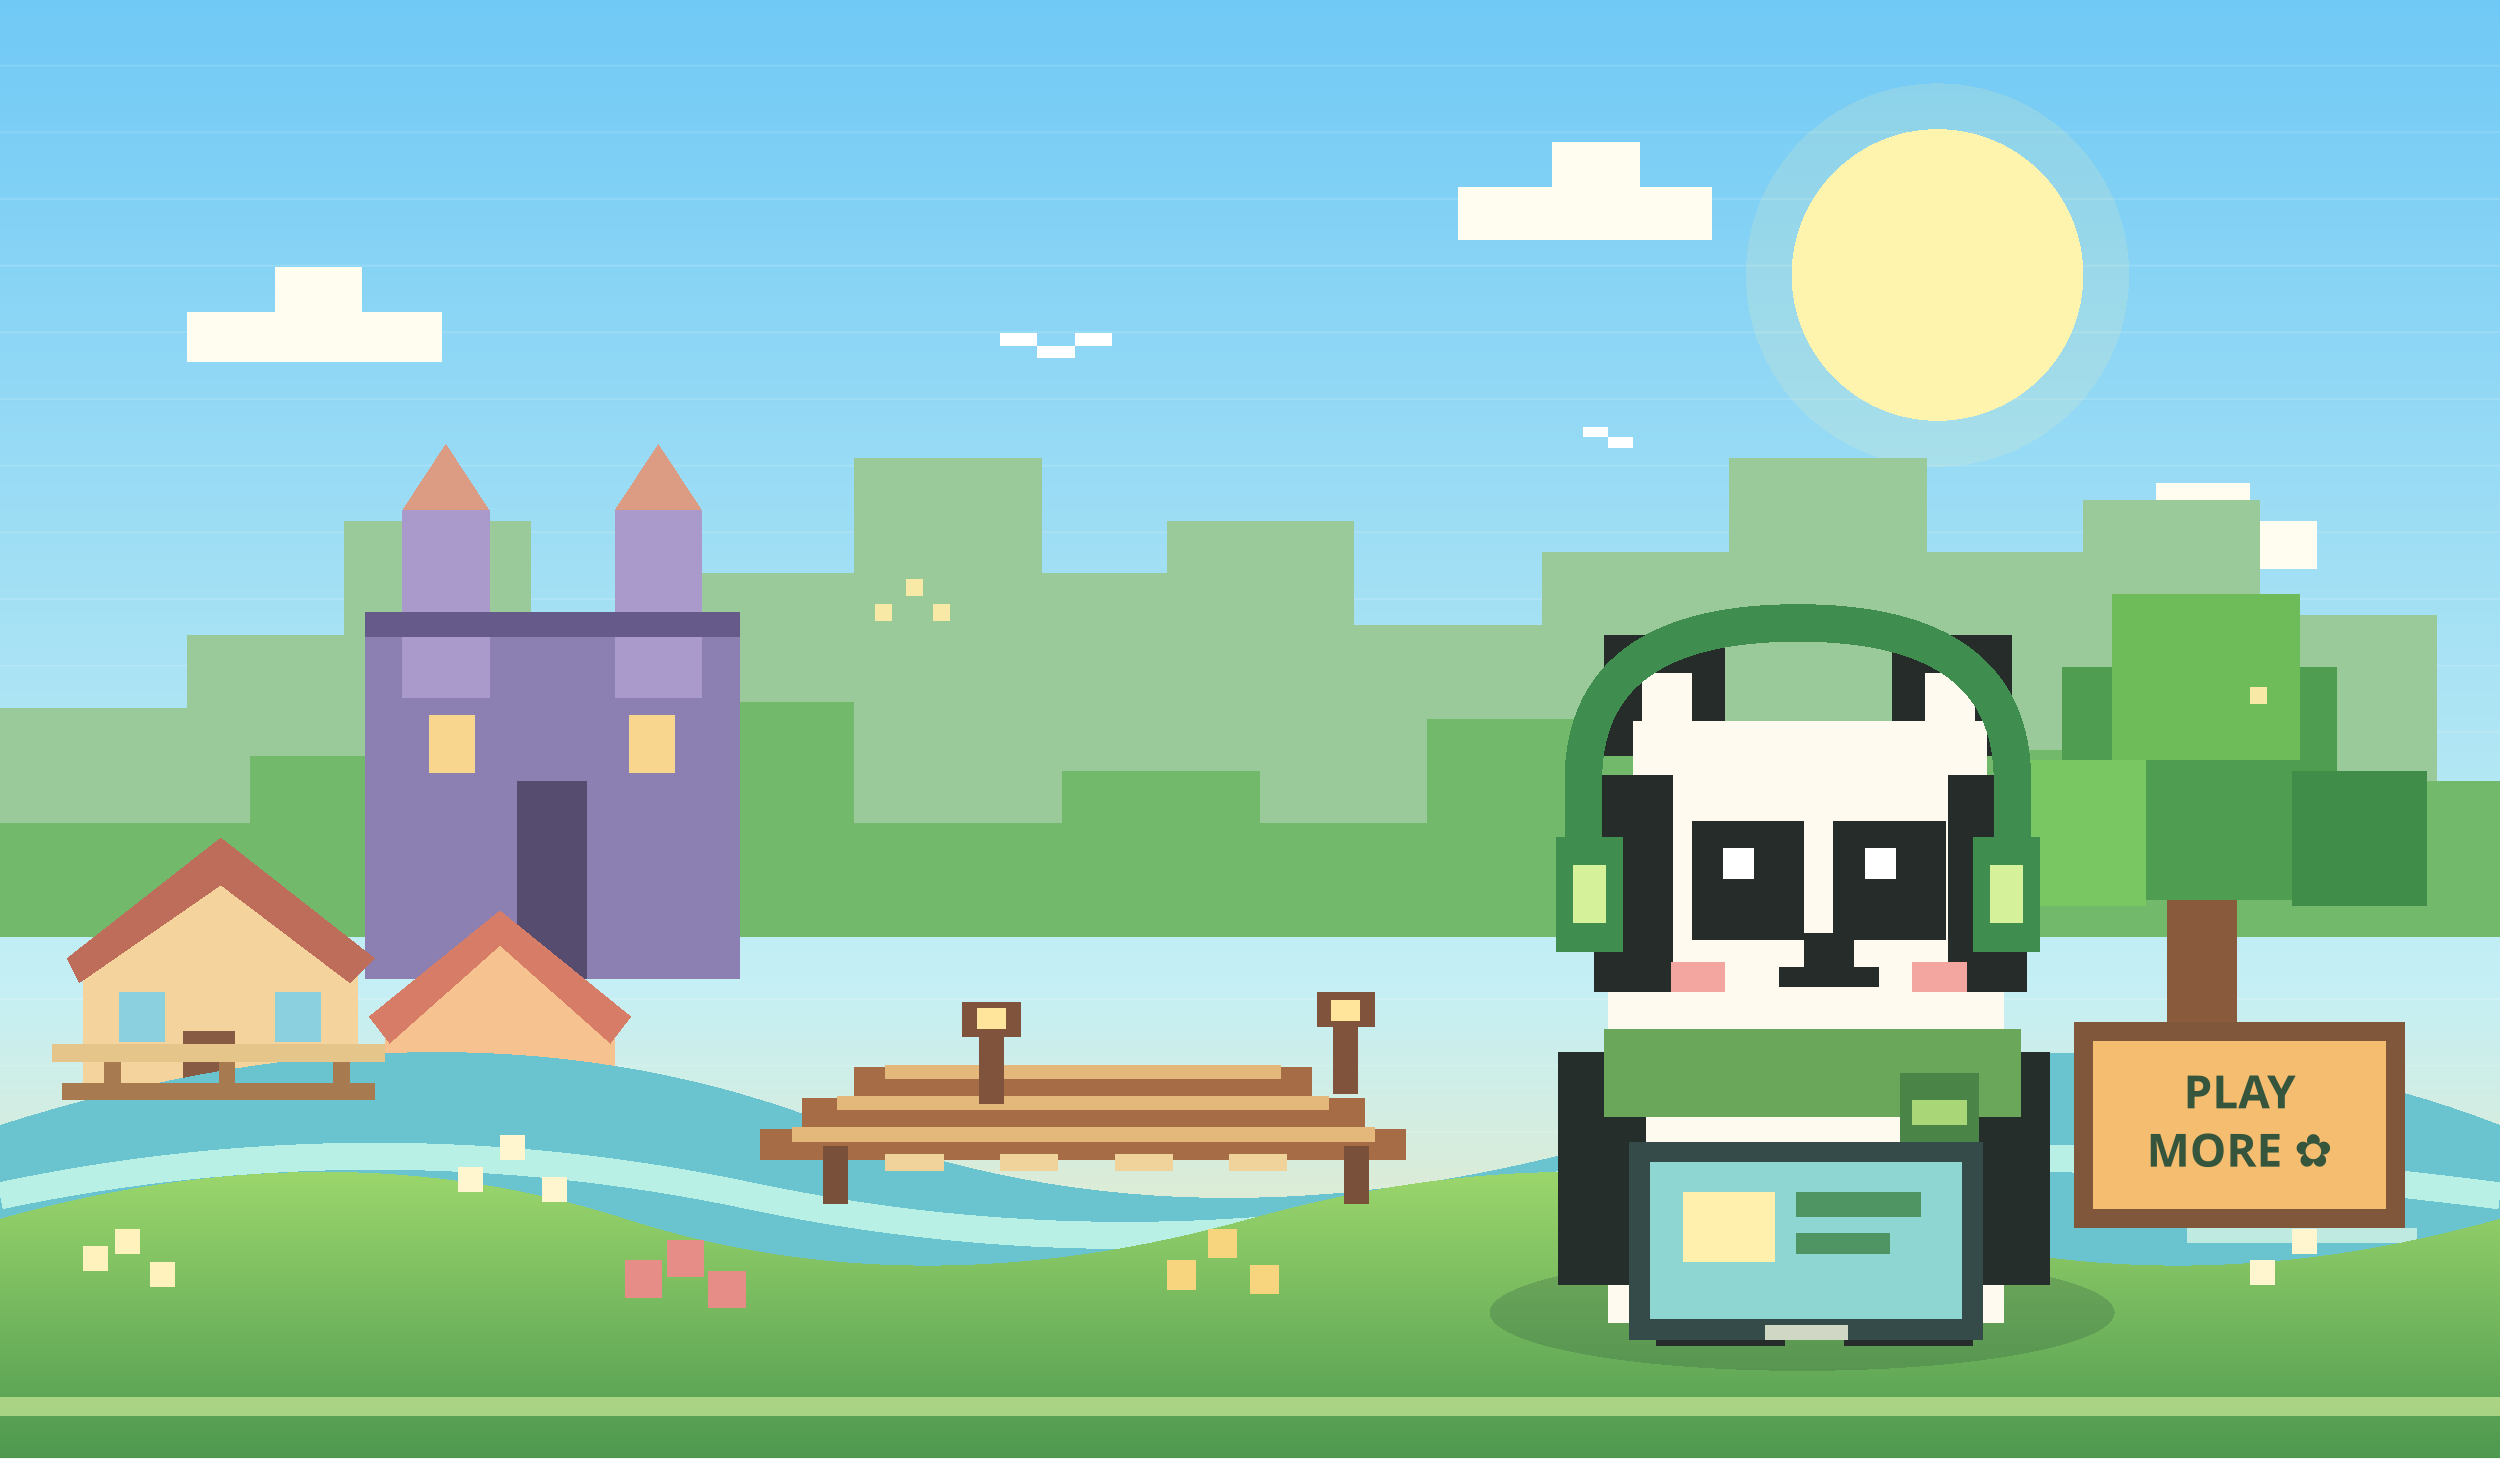
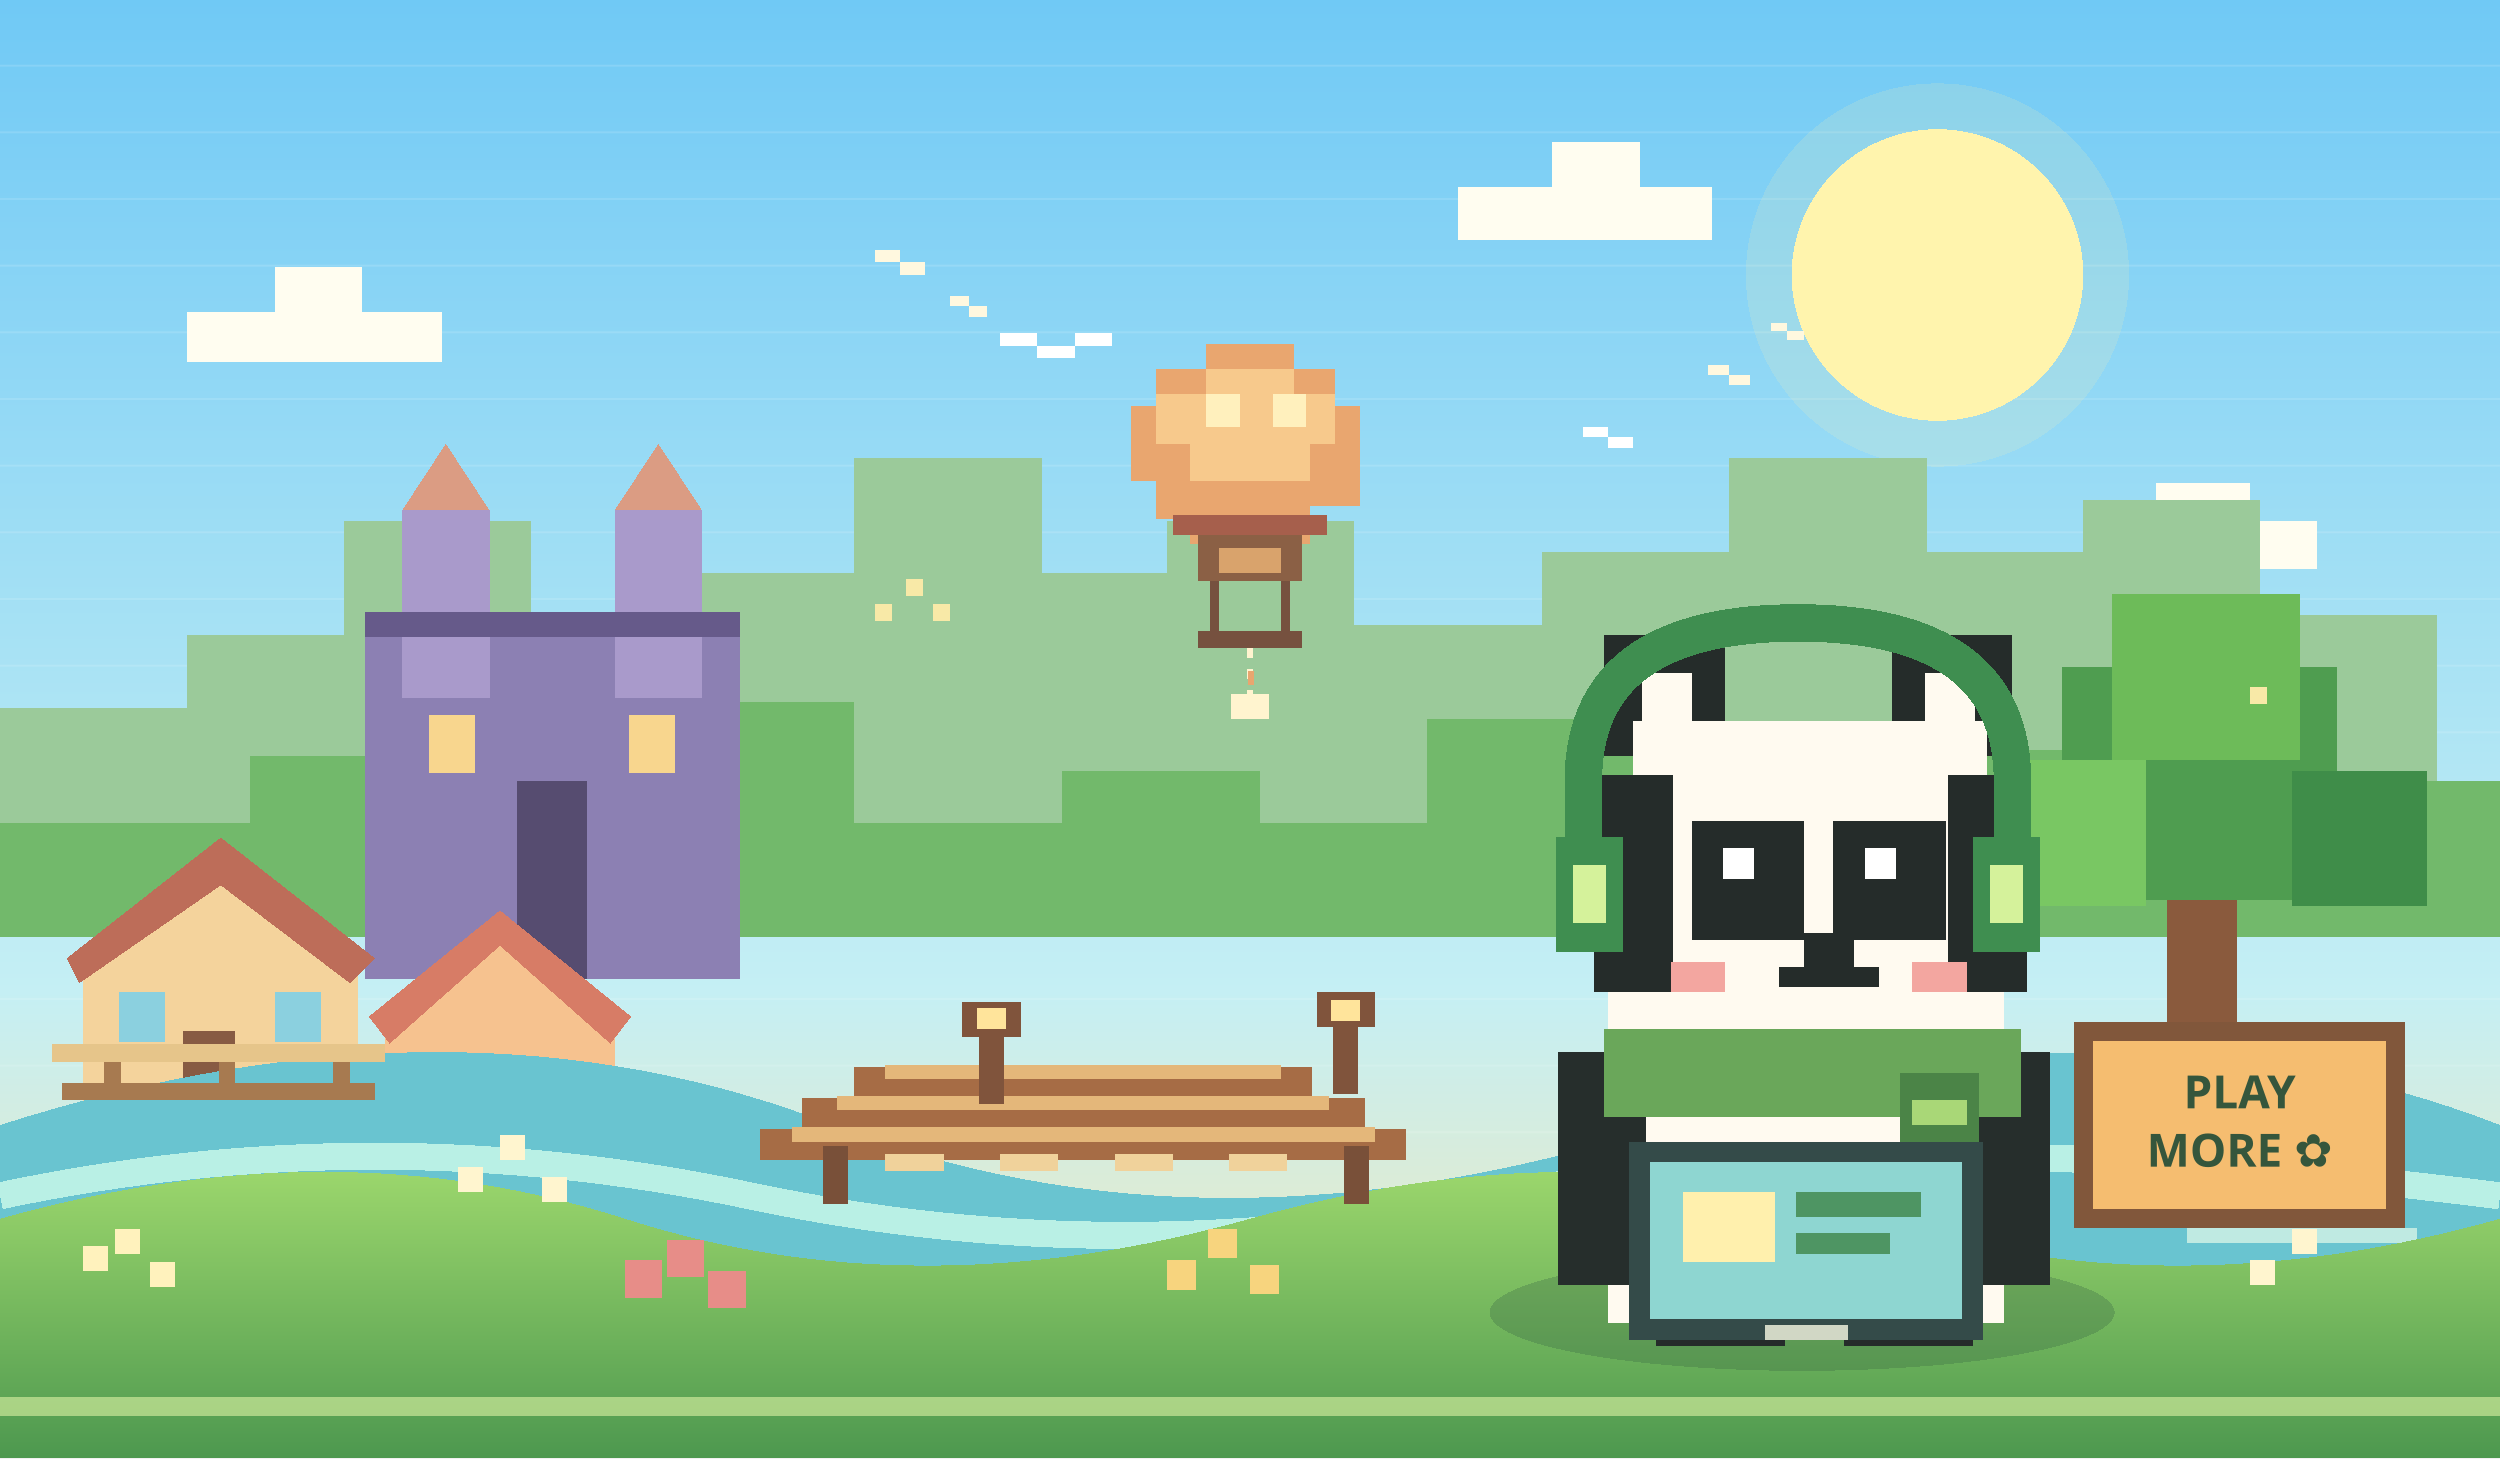
<svg xmlns="http://www.w3.org/2000/svg" viewBox="0 0 1200 700" shape-rendering="crispEdges">
  <defs>
    <linearGradient id="sky" x2="0" y2="1">
      <stop stop-color="#70c9f5" />
      <stop offset=".68" stop-color="#c5eff4" />
      <stop offset="1" stop-color="#f9e7b0" />
    </linearGradient>
    <linearGradient id="grass" x2="0" y2="1">
      <stop stop-color="#9bd66c" />
      <stop offset="1" stop-color="#4d984f" />
    </linearGradient>
    <pattern id="pixels" width="32" height="32" patternUnits="userSpaceOnUse">
      <path d="M0 31.5H32" stroke="#fff" opacity=".12" />
    </pattern>
  </defs>
  <rect width="1200" height="700" fill="url(#sky)" />
  <rect width="1200" height="700" fill="url(#pixels)" />
  <circle cx="930" cy="132" r="70" fill="#fff4ad" />
  <circle cx="930" cy="132" r="92" fill="#fff4ad" opacity=".16" />
  <g fill="#fffdf0">
    <path d="M90 150h42v-22h42v22h38v24H90zM700 90h45V68h42v22h35v25H700zM1000 250h35v-18h45v18h32v23h-112z" />
  </g>
  <path d="M0 420V340h90v-35h75v-55h90v55h70v-30h85v-55h90v55h60v-25h90v50h90v-35h90v-45h95v45h75v-25h85v55h85v140z" fill="#9bca9a" />
  <path d="M0 450v-55h120v-32h100v32h75v-58h115v58h100v-25h95v25h80v-50h120v50h90v-35h110v35h95v-20h100v75z" fill="#72b96b" />
  <g transform="translate(175 245)">
    <rect x="0" y="55" width="180" height="170" fill="#8c80b3" />
    <rect x="18" y="0" width="42" height="90" fill="#a99acb" />
    <rect x="120" y="0" width="42" height="90" fill="#a99acb" />
    <path d="M18 0h42L39 -32zM120 0h42l-21 -32z" fill="#db9c83" />
    <rect x="73" y="130" width="34" height="95" fill="#564c70" />
    <rect x="31" y="98" width="22" height="28" fill="#f8d68e" />
    <rect x="127" y="98" width="22" height="28" fill="#f8d68e" />
    <path d="M0 55h180" stroke="#665a8a" stroke-width="12" />
  </g>
  <g transform="translate(40 410)">
    <g>
      <path d="M0 48 66 0l66 48v95H0z" fill="#f4d39c" />
      <path d="M-8 50 66 -8l74 58-12 12-62-47L-2 62z" fill="#bd6d59" />
      <rect x="48" y="85" width="25" height="58" fill="#875b43" />
      <rect x="17" y="66" width="22" height="24" fill="#8bd0df" />
      <rect x="92" y="66" width="22" height="24" fill="#8bd0df" />
    </g>
    <g transform="translate(145 35)">
      <path d="M0 42 55 0l55 42v90H0z" fill="#f6c28f" />
      <path d="M-8 43 55 -8l63 51-10 13L55 9 2 56z" fill="#d77c66" />
      <rect x="42" y="76" width="24" height="56" fill="#805541" />
      <rect x="12" y="60" width="19" height="21" fill="#9bd7e6" />
    </g>
  </g>
  <path d="M0 540q220-70 400 0t400 0 400 0v160H0z" fill="#69c4d0" />
  <path d="M0 574q180-38 360 0t360 0 480 0" fill="none" stroke="#b9f0e5" stroke-width="13" />
  <path d="M30 635h190m70-22h145m390 10h160m65-30h110" stroke="#d5f4e6" stroke-width="7" opacity=".8" />
  <path d="M0 585q160-45 300 0t300 0 300 0 300 0v115H0z" fill="url(#grass)" />
  <g>
    <rect x="1040" y="380" width="34" height="190" fill="#8a5a3d" />
    <rect x="990" y="320" width="132" height="112" fill="#4f9d50" />
    <rect x="1014" y="285" width="90" height="80" fill="#6dbb59" />
    <rect x="960" y="365" width="70" height="70" fill="#79c763" />
    <rect x="1100" y="370" width="65" height="65" fill="#3f8d49" />
  </g>
  <g fill="#fff2bd">
    <rect x="40" y="598" width="12" height="12" />
    <rect x="55" y="590" width="12" height="12" />
    <rect x="72" y="606" width="12" height="12" />
    <rect x="880" y="610" width="12" height="12" />
    <rect x="896" y="600" width="12" height="12" />
+   </g>
+   <g transform="translate(535 165)" shape-rendering="crispEdges">
+     <path d="M44 0h42v12h20v18h12v48H94v18H36V84H20V66H8V30h12V12h24z" fill="#e9a66f" />
+     <path d="M44 12h42v12h20v24H94v18H36V48H20V24h24z" fill="#f7c98c" />
+     <path d="M44 24h16v16H44zM76 24h16v16H76z" fill="#fff0bd" />
+     <path d="M28 82h74v10H28z" fill="#a65f4c" />
+     <path d="M40 92h50v22H40z" fill="#8b6045" />
+     <path d="M50 98h30v12H50z" fill="#d9a36c" />
+     <path d="M48 114v24m34-24v24" stroke="#76513f" stroke-width="4" />
+     <path d="M40 138h50v8H40z" fill="#76513f" />
+     <path d="M65 146v22" stroke="#fff4cf" stroke-width="3" stroke-dasharray="5 5" />
+     <path d="M56 168h18v12H56z" fill="#fff4cf" />
+     <path d="M64 164h3v-7h-3z" fill="#e9a66f" />
+   </g>
+   <g fill="#fff8df">
+     <path d="M420 120h12v6h12v6h-12v-6h-12zM456 142h9v5h9v5h-9v-5h-9z" />
+     <path d="M820 175h10v5h10v5h-10v-5h-10zM850 155h8v4h8v4h-8v-4h-8z" />
  </g>
  <g transform="translate(690 270)">
    <ellipse cx="175" cy="360" rx="150" ry="28" fill="#315f42" opacity=".28" />
    <rect x="82" y="205" width="190" height="160" fill="#fffaf0" />
    <rect x="58" y="235" width="42" height="112" fill="#262e2c" />
    <rect x="252" y="235" width="42" height="112" fill="#262e2c" />
    <rect x="105" y="340" width="62" height="36" fill="#252c2a" />
    <rect x="195" y="340" width="62" height="36" fill="#252c2a" />
    <rect x="80" y="35" width="58" height="58" fill="#252c2a" />
    <rect x="218" y="35" width="58" height="58" fill="#252c2a" />
    <rect x="98" y="53" width="24" height="24" fill="#fffaf0" />
    <rect x="234" y="53" width="24" height="24" fill="#fffaf0" />
    <rect x="94" y="76" width="170" height="160" fill="#fffaf0" />
    <rect x="75" y="102" width="38" height="104" fill="#252c2a" />
    <rect x="245" y="102" width="38" height="104" fill="#252c2a" />
    <rect x="122" y="124" width="54" height="57" fill="#252c2a" />
    <rect x="190" y="124" width="54" height="57" fill="#252c2a" />
    <rect x="137" y="137" width="15" height="15" fill="#fff" />
    <rect x="205" y="137" width="15" height="15" fill="#fff" />
    <rect x="176" y="178" width="24" height="16" fill="#252c2a" />
    <rect x="164" y="194" width="48" height="10" fill="#252c2a" />
    <rect x="112" y="192" width="26" height="14" fill="#f3a6a0" />
    <rect x="228" y="192" width="26" height="14" fill="#f3a6a0" />
    <path d="M70 145V105q0-76 103-76t103 76v40" fill="none" stroke="#3f8e50" stroke-width="18" />
    <rect x="57" y="132" width="32" height="55" fill="#3f8e50" />
    <rect x="257" y="132" width="32" height="55" fill="#3f8e50" />
    <rect x="65" y="145" width="16" height="28" fill="#d5f29b" />
    <rect x="265" y="145" width="16" height="28" fill="#d5f29b" />
    <path d="M80 224h200v42H80z" fill="#6aa75a" />
    <path d="M222 245h38v75h-38z" fill="#4b8447" />
    <path d="M228 258h26v12h-26z" fill="#a9d777" />
    <rect x="92" y="278" width="170" height="95" fill="#344b49" />
    <rect x="102" y="288" width="150" height="75" fill="#8ed6d1" />
    <rect x="118" y="302" width="44" height="34" fill="#fff0ad" />
    <rect x="172" y="302" width="60" height="12" fill="#4e9563" />
    <rect x="172" y="322" width="45" height="10" fill="#4e9563" />
    <rect x="157" y="366" width="40" height="7" fill="#d1d7c5" />
  </g>
  <g transform="translate(1000 495)">
    <rect x="0" y="0" width="150" height="90" fill="#f5bd70" stroke="#81573b" stroke-width="9" />
    <text x="75" y="37" text-anchor="middle" font-family="Verdana,sans-serif" font-size="22" font-weight="900" fill="#35563c">PLAY</text>
    <text x="75" y="65" text-anchor="middle" font-family="Verdana,sans-serif" font-size="22" font-weight="900" fill="#35563c">MORE ✿</text>
  </g>
  <g shape-rendering="crispEdges">
    <path d="M365 542h310v15H365zM385 527h270v15H385zM410 512h220v15H410z" fill="#a66c45" />
    <path d="M380 541h280v7H380zM402 526h236v7H402zM425 511h190v7H425z" fill="#e4b77a" />
    <path d="M395 550h12v28h-12zm250 0h12v28h-12z" fill="#795039" />
    <path d="M425 554h28v8h-28zm55 0h28v8h-28zm55 0h28v8h-28zm55 0h28v8h-28z" fill="#f0d29b" />
    <path d="M470 495h12v35h-12zm-8-14h28v17h-28zM640 490h12v35h-12zm-8-14h28v17h-28z" fill="#80543c" />
    <rect x="469" y="484" width="14" height="10" fill="#ffe49b" />
    <rect x="639" y="480" width="14" height="10" fill="#ffe49b" />
    <path d="M30 520h150v8H30zm20-18h8v18h-8zm55 0h8v18h-8zm55 0h8v18h-8z" fill="#a77a50" />
    <path d="M25 510h160v-9H25z" fill="#e6c58a" />
    <g fill="#fff5cf">
      <rect x="220" y="560" width="12" height="12" />
      <rect x="240" y="545" width="12" height="12" />
      <rect x="260" y="565" width="12" height="12" />
      <rect x="1080" y="605" width="12" height="12" />
      <rect x="1100" y="590" width="12" height="12" />
    </g>
    <g fill="#e78d88">
      <rect x="300" y="605" width="18" height="18" />
      <rect x="320" y="595" width="18" height="18" />
      <rect x="340" y="610" width="18" height="18" />
    </g>
    <g fill="#f7d47e">
      <rect x="560" y="605" width="14" height="14" />
      <rect x="580" y="590" width="14" height="14" />
      <rect x="600" y="607" width="14" height="14" />
    </g>
    <g fill="#fff">
      <path d="M480 160h18v6h-18zm18 6h18v6h-18zm18-6h18v6h-18zM760 205h12v5h-12zm12 5h12v5h-12z" />
    </g>
    <g fill="#f8e9a7">
      <rect x="420" y="290" width="8" height="8" />
      <rect x="435" y="278" width="8" height="8" />
      <rect x="448" y="290" width="8" height="8" />
      <rect x="1080" y="330" width="8" height="8" />
    </g>
    <path d="M0 675h1200" stroke="#d4ed9e" stroke-width="9" opacity=".65" />
  </g>
</svg>
